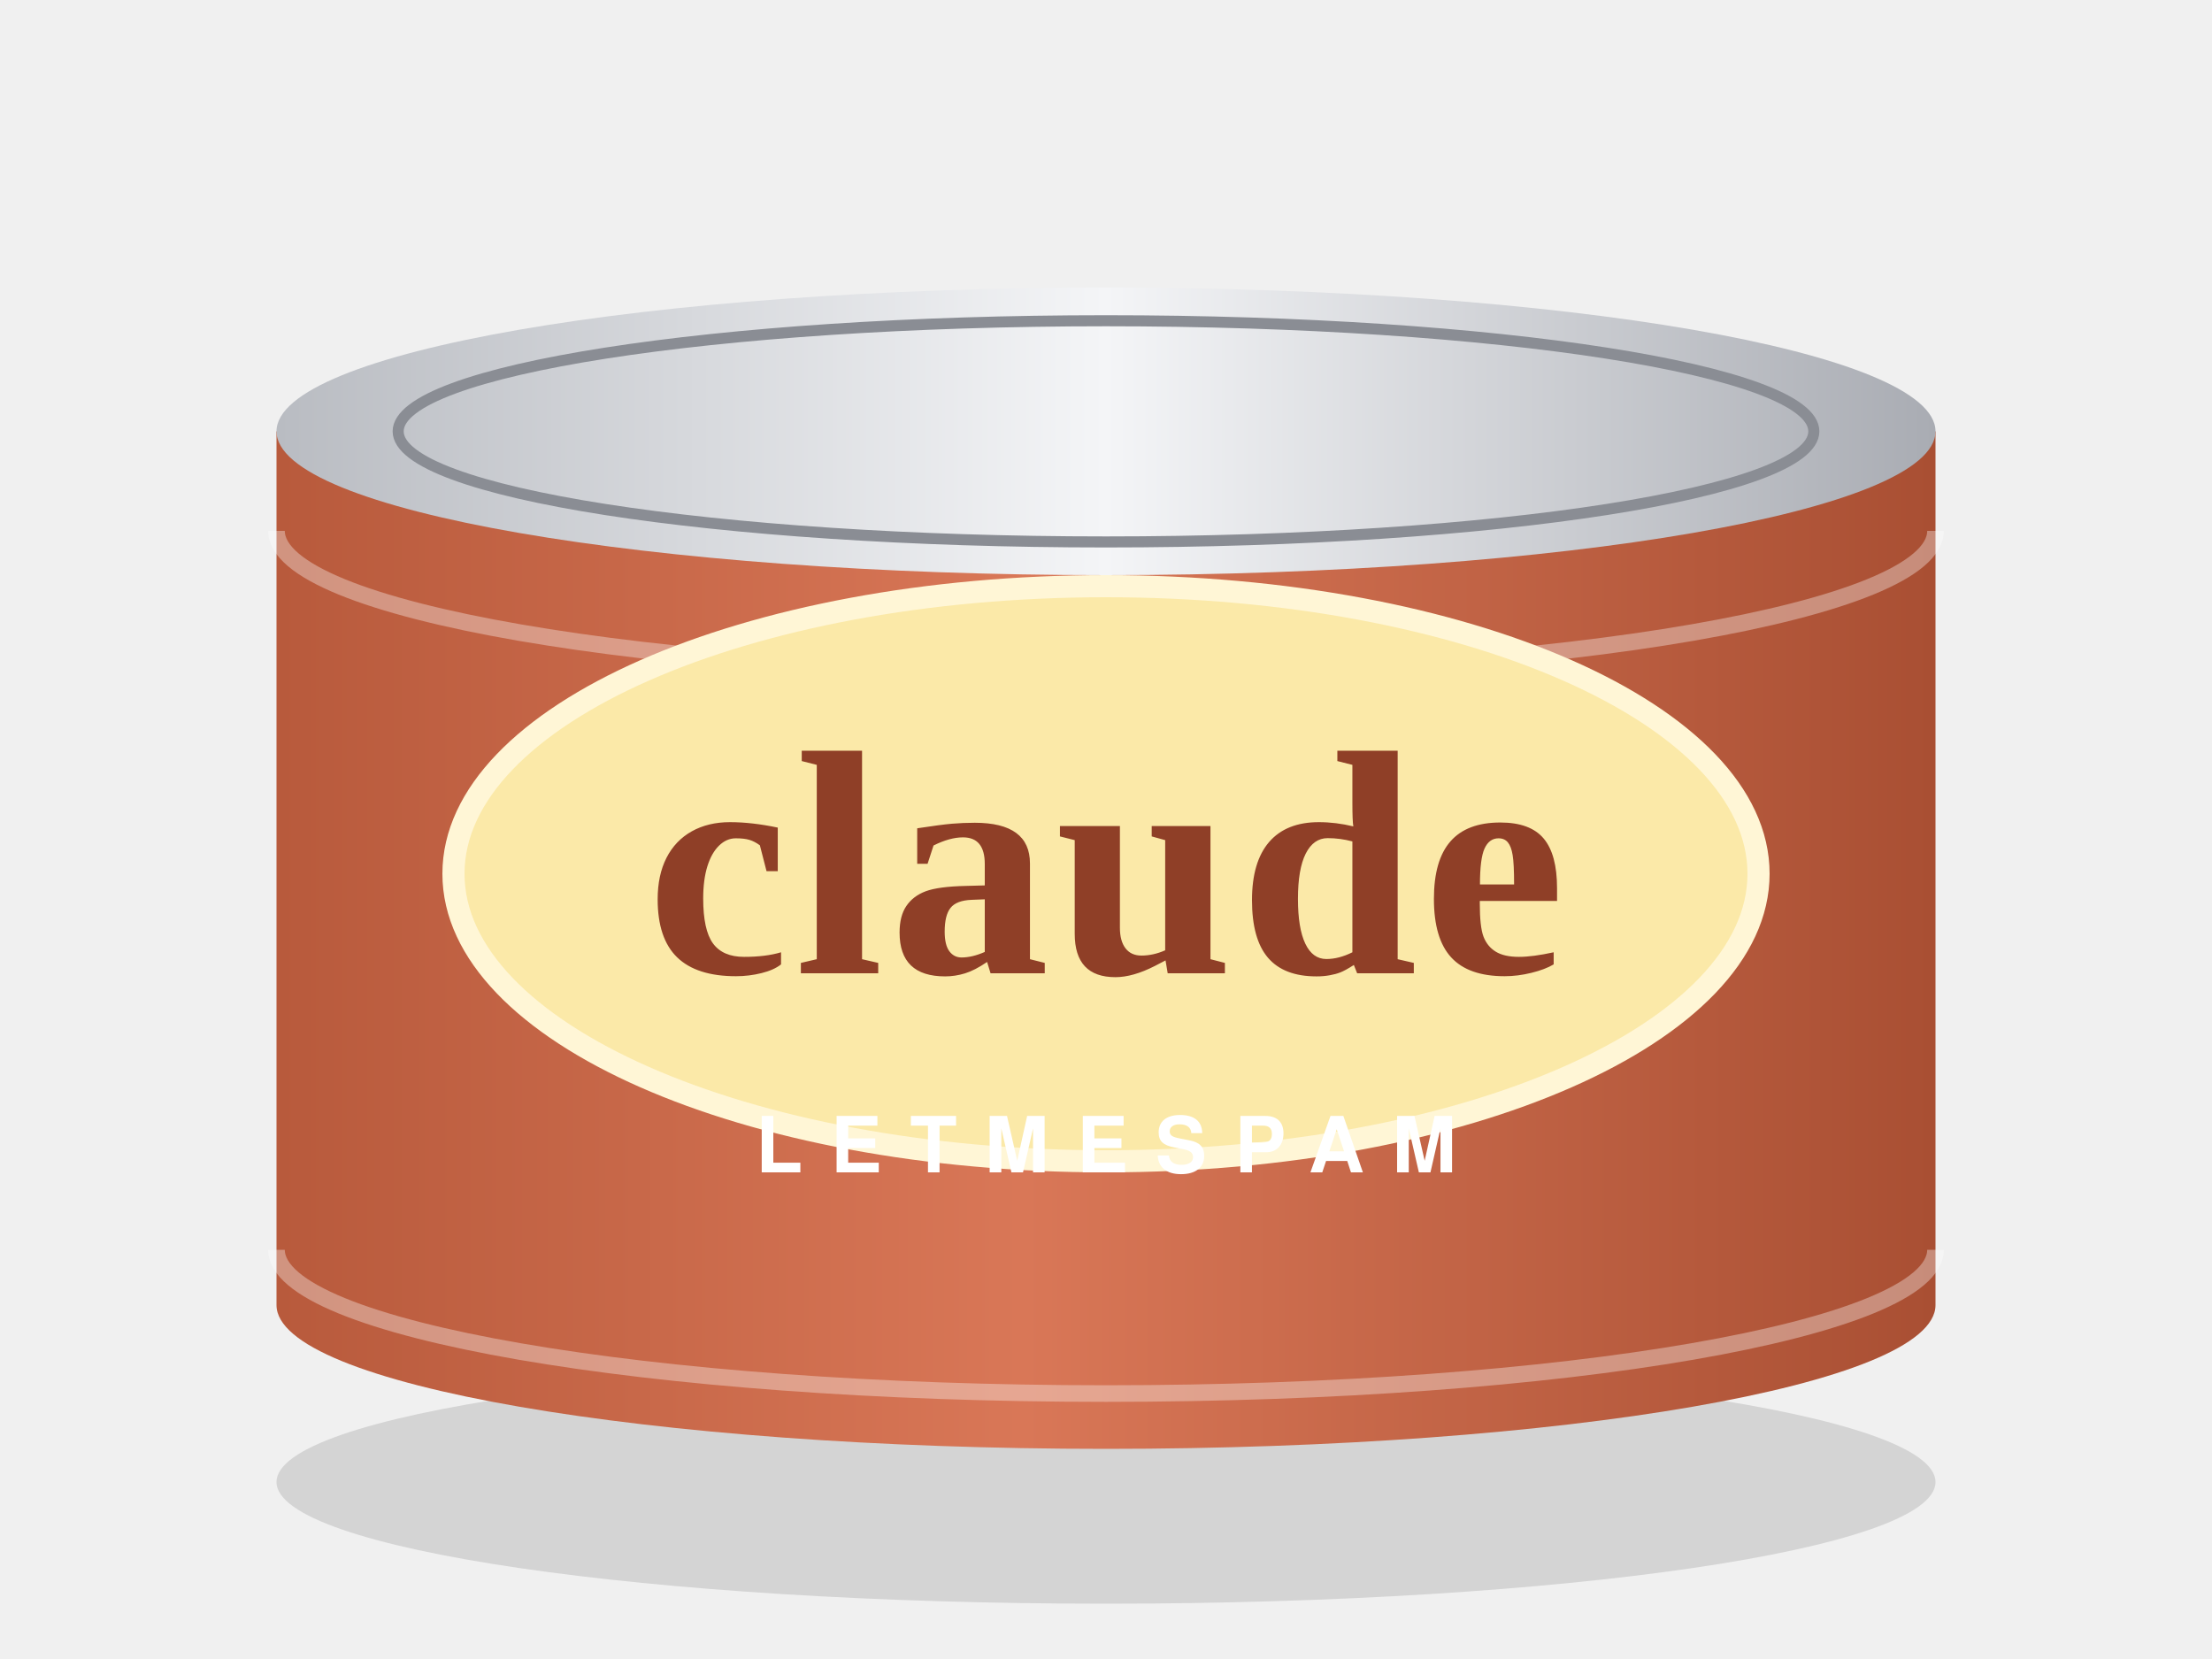
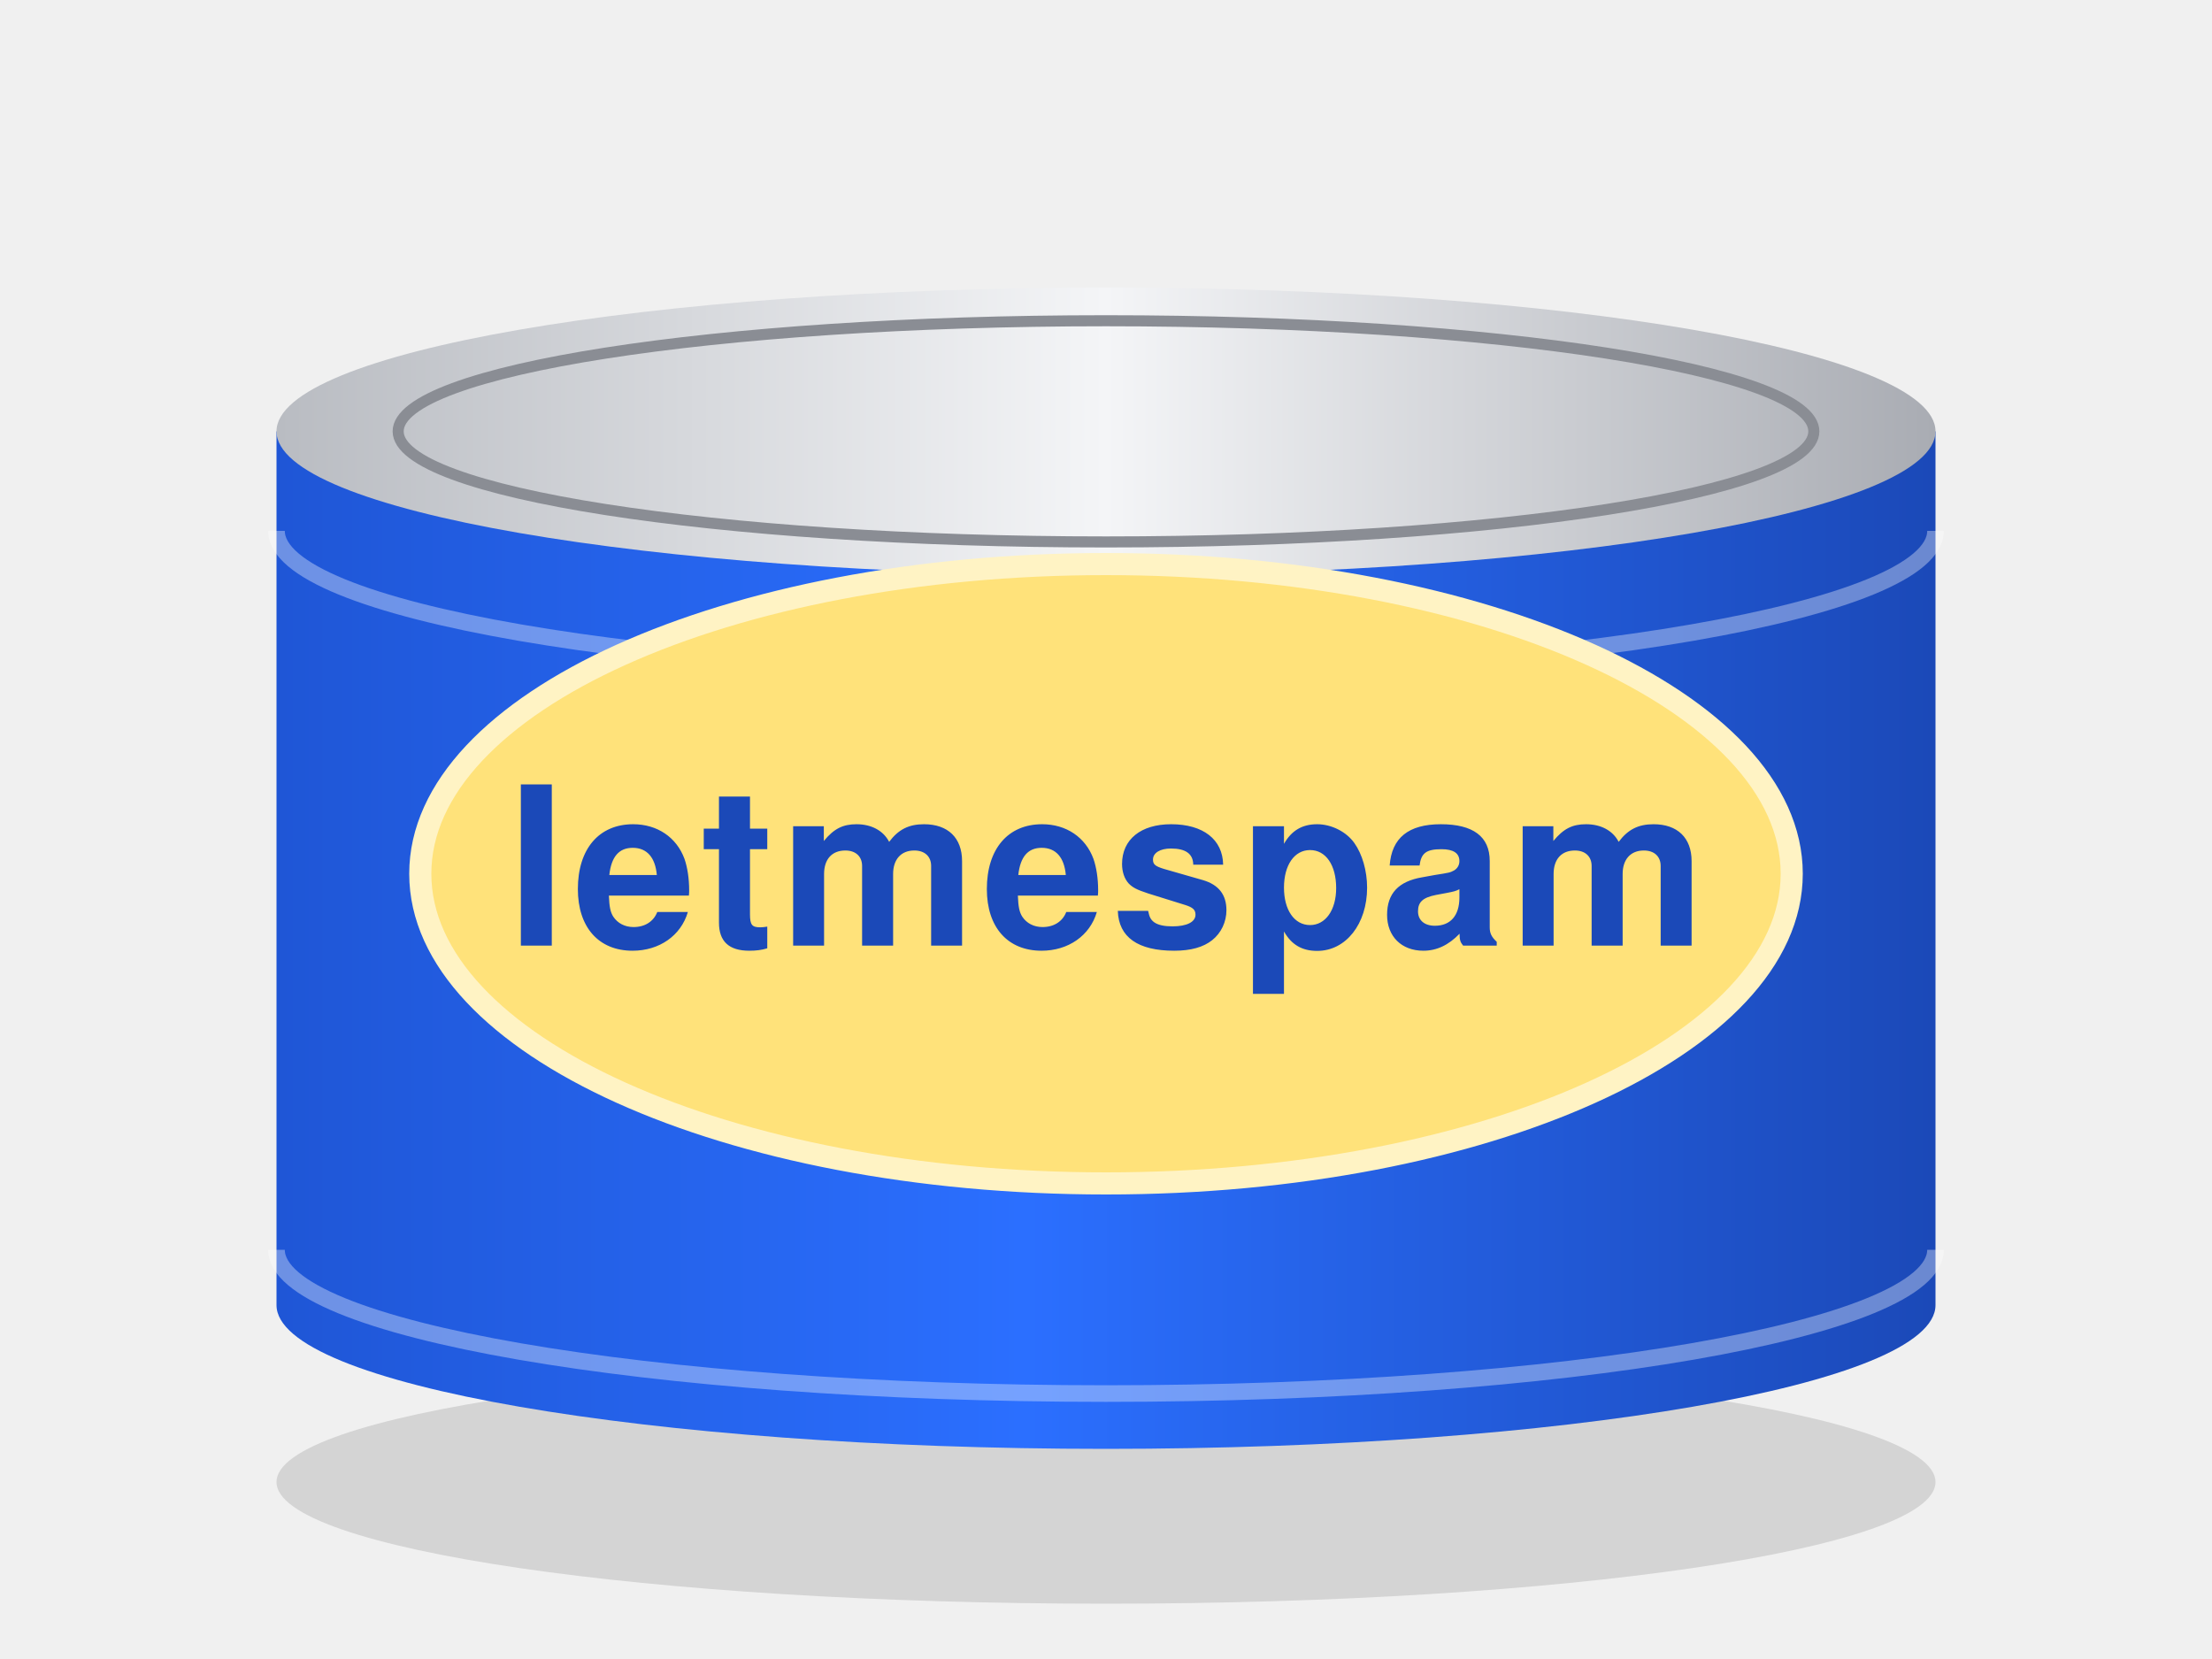
- <svg xmlns="http://www.w3.org/2000/svg" viewBox="0 0 400 300" role="img" aria-label="letmespam — a can labelled claude">
+ <svg xmlns="http://www.w3.org/2000/svg" viewBox="0 0 400 300" role="img" aria-label="letmespam">
  <defs>
    <linearGradient id="tin" x1="0" x2="1">
      <stop offset="0" stop-color="#b9bcc2" />
      <stop offset=".5" stop-color="#f4f5f7" />
      <stop offset="1" stop-color="#a9acb3" />
    </linearGradient>
    <linearGradient id="body" x1="0" x2="1">
-       <stop offset="0" stop-color="#b85a3c" />
-       <stop offset=".45" stop-color="#d97757" />
-       <stop offset="1" stop-color="#a94f33" />
+       <stop offset="0" stop-color="#1f56d6" />
+       <stop offset=".45" stop-color="#2b6fff" />
+       <stop offset="1" stop-color="#1b49b8" />
    </linearGradient>
  </defs>
  <ellipse cx="200" cy="268" rx="150" ry="22" fill="#000" opacity=".12" />
  <path d="M50 78 V236 a150 26 0 0 0 300 0 V78 Z" fill="url(#body)" />
  <ellipse cx="200" cy="78" rx="150" ry="26" fill="url(#tin)" />
  <ellipse cx="200" cy="78" rx="128" ry="20" fill="none" stroke="#8a8d94" stroke-width="2" />
  <path d="M50 96 a150 26 0 0 0 300 0" fill="none" stroke="#fff" stroke-opacity=".35" stroke-width="3" />
  <path d="M50 226 a150 26 0 0 0 300 0" fill="none" stroke="#fff" stroke-opacity=".35" stroke-width="3" />
-   <ellipse cx="200" cy="158" rx="118" ry="52" fill="#fbe9a8" stroke="#fff6d6" stroke-width="4" />
-   <text x="200" y="176" text-anchor="middle" font-family="Georgia, 'Times New Roman', serif" font-weight="700" font-size="58" fill="#8f3f27" letter-spacing="1">claude</text>
-   <text x="200" y="212" text-anchor="middle" font-family="Helvetica, Arial, sans-serif" font-weight="700" font-size="14" fill="#fff" letter-spacing="5">LETMESPAM</text>
+   <ellipse cx="200" cy="158" rx="124" ry="56" fill="#ffe27a" stroke="#fff3c4" stroke-width="4" />
+   <text x="200" y="171" text-anchor="middle" font-family="Helvetica, Arial, sans-serif" font-weight="800" font-size="40" fill="#1b49b8" letter-spacing="1">letmespam</text>
</svg>
